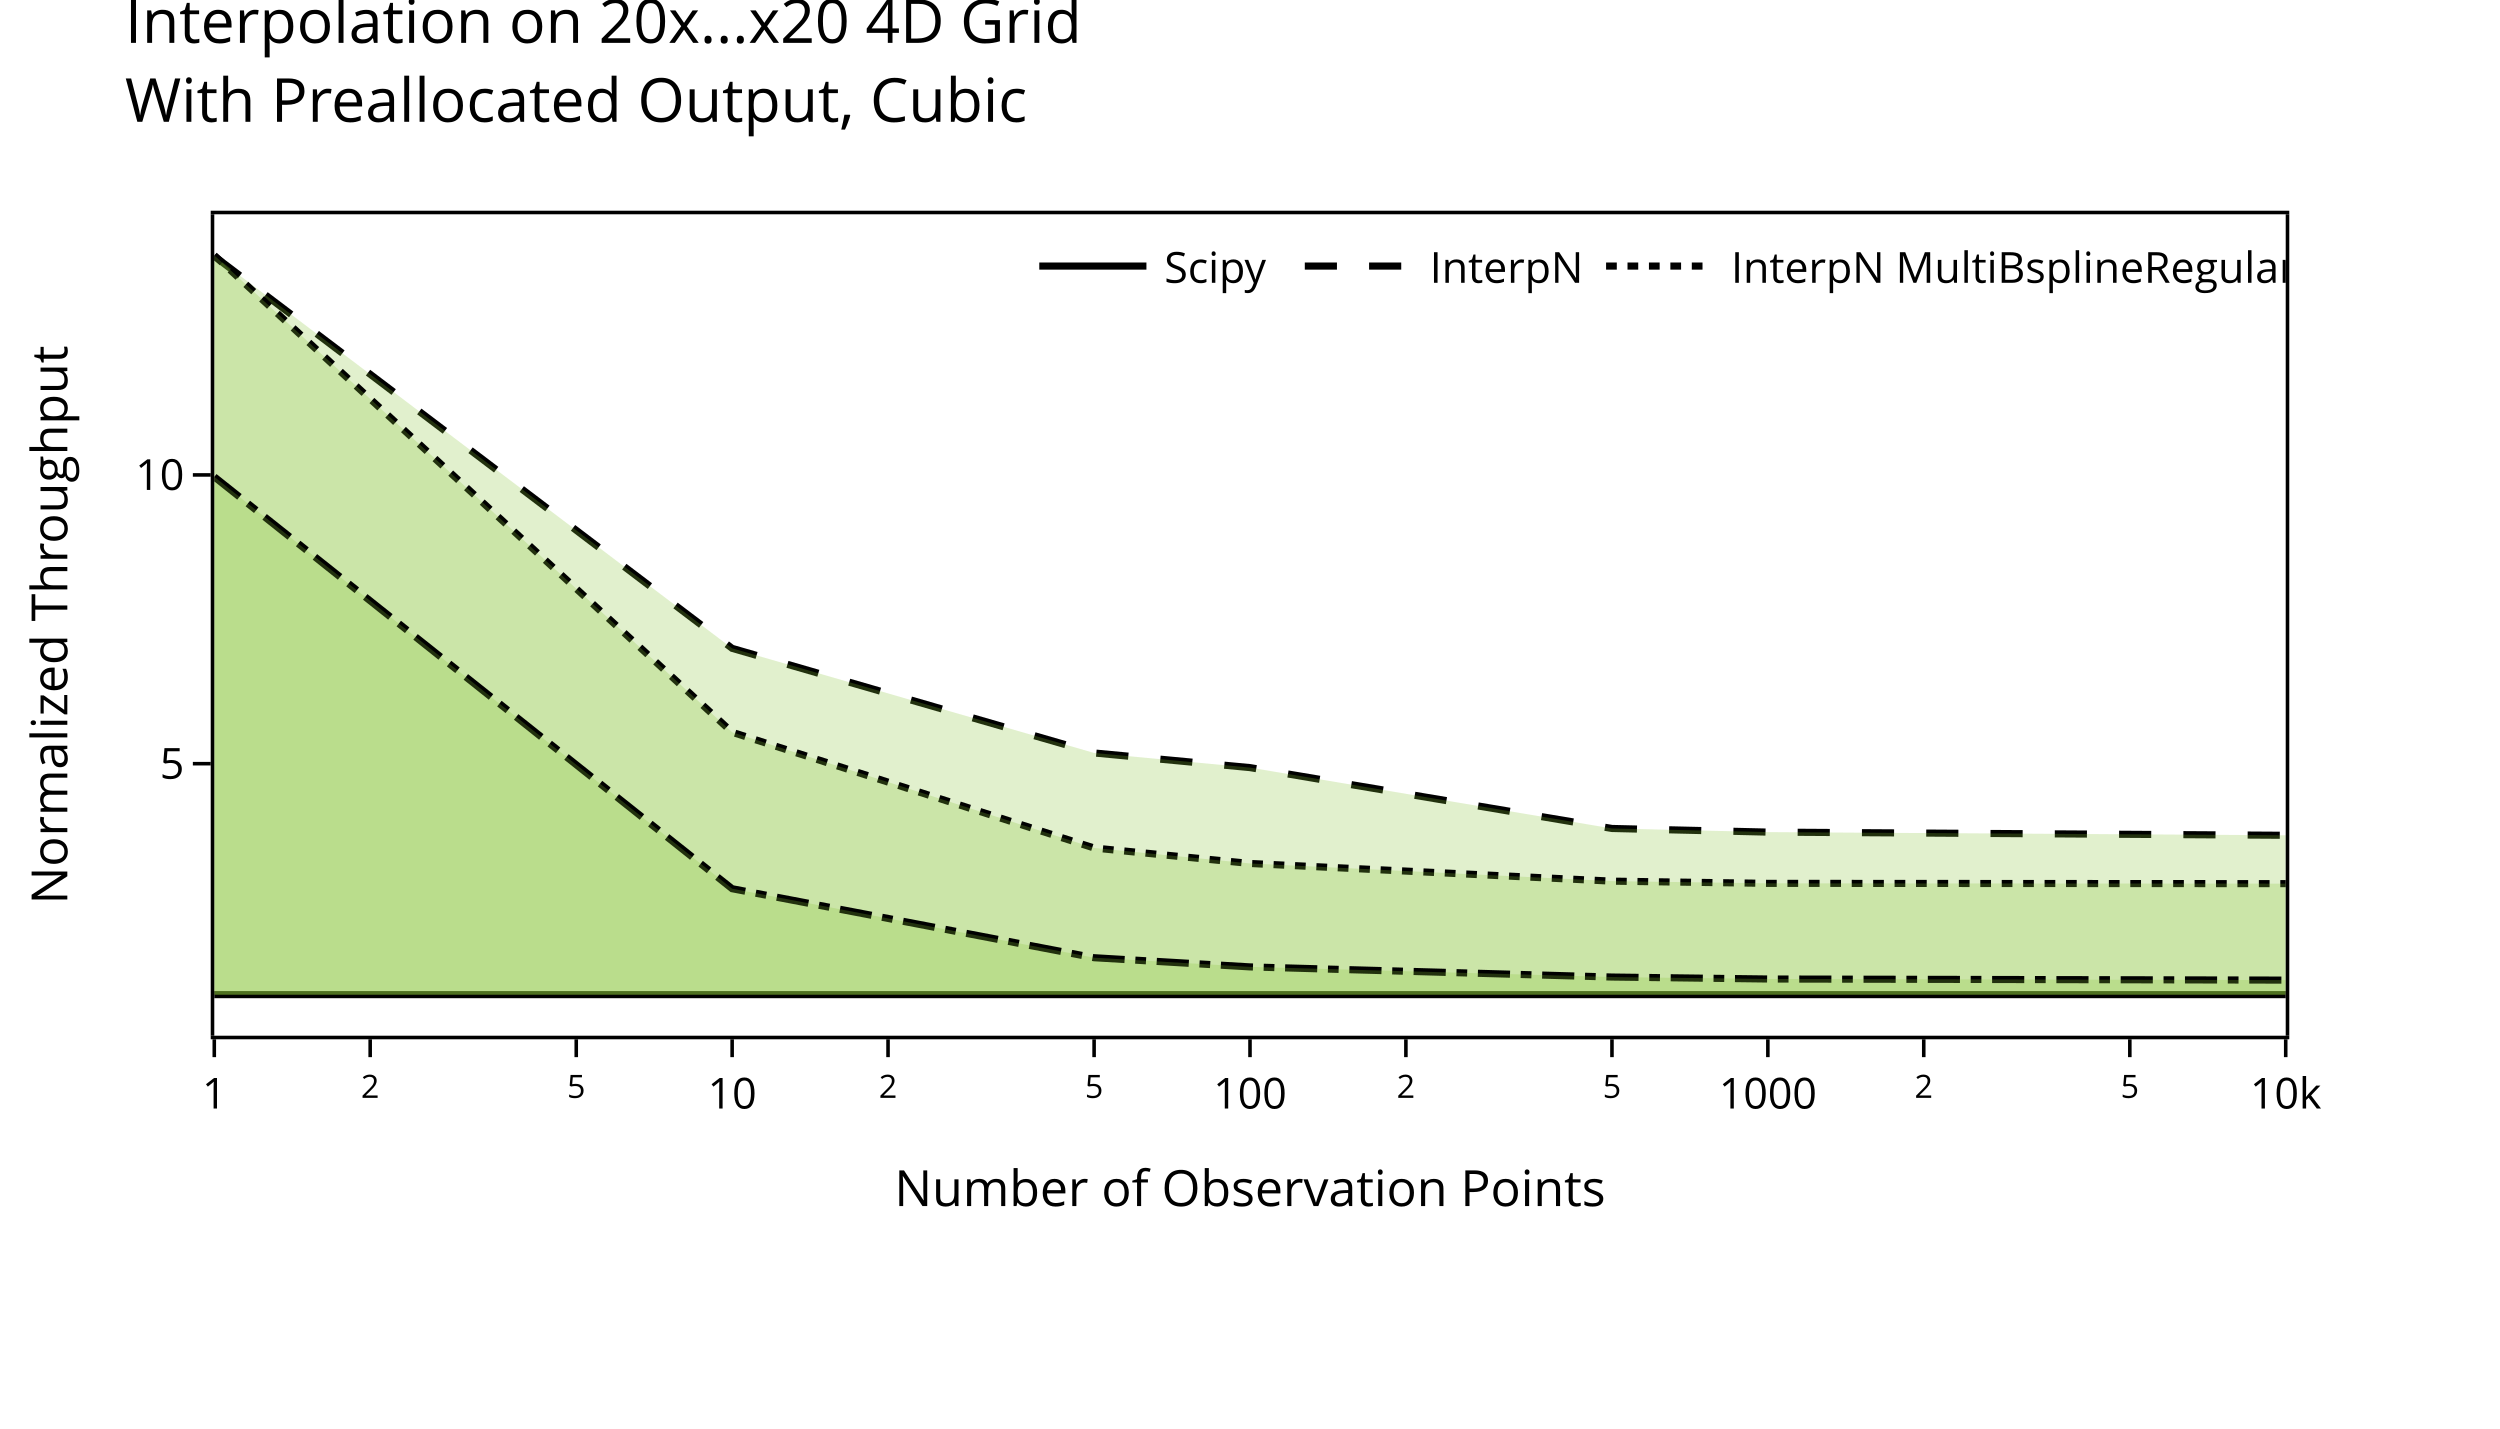
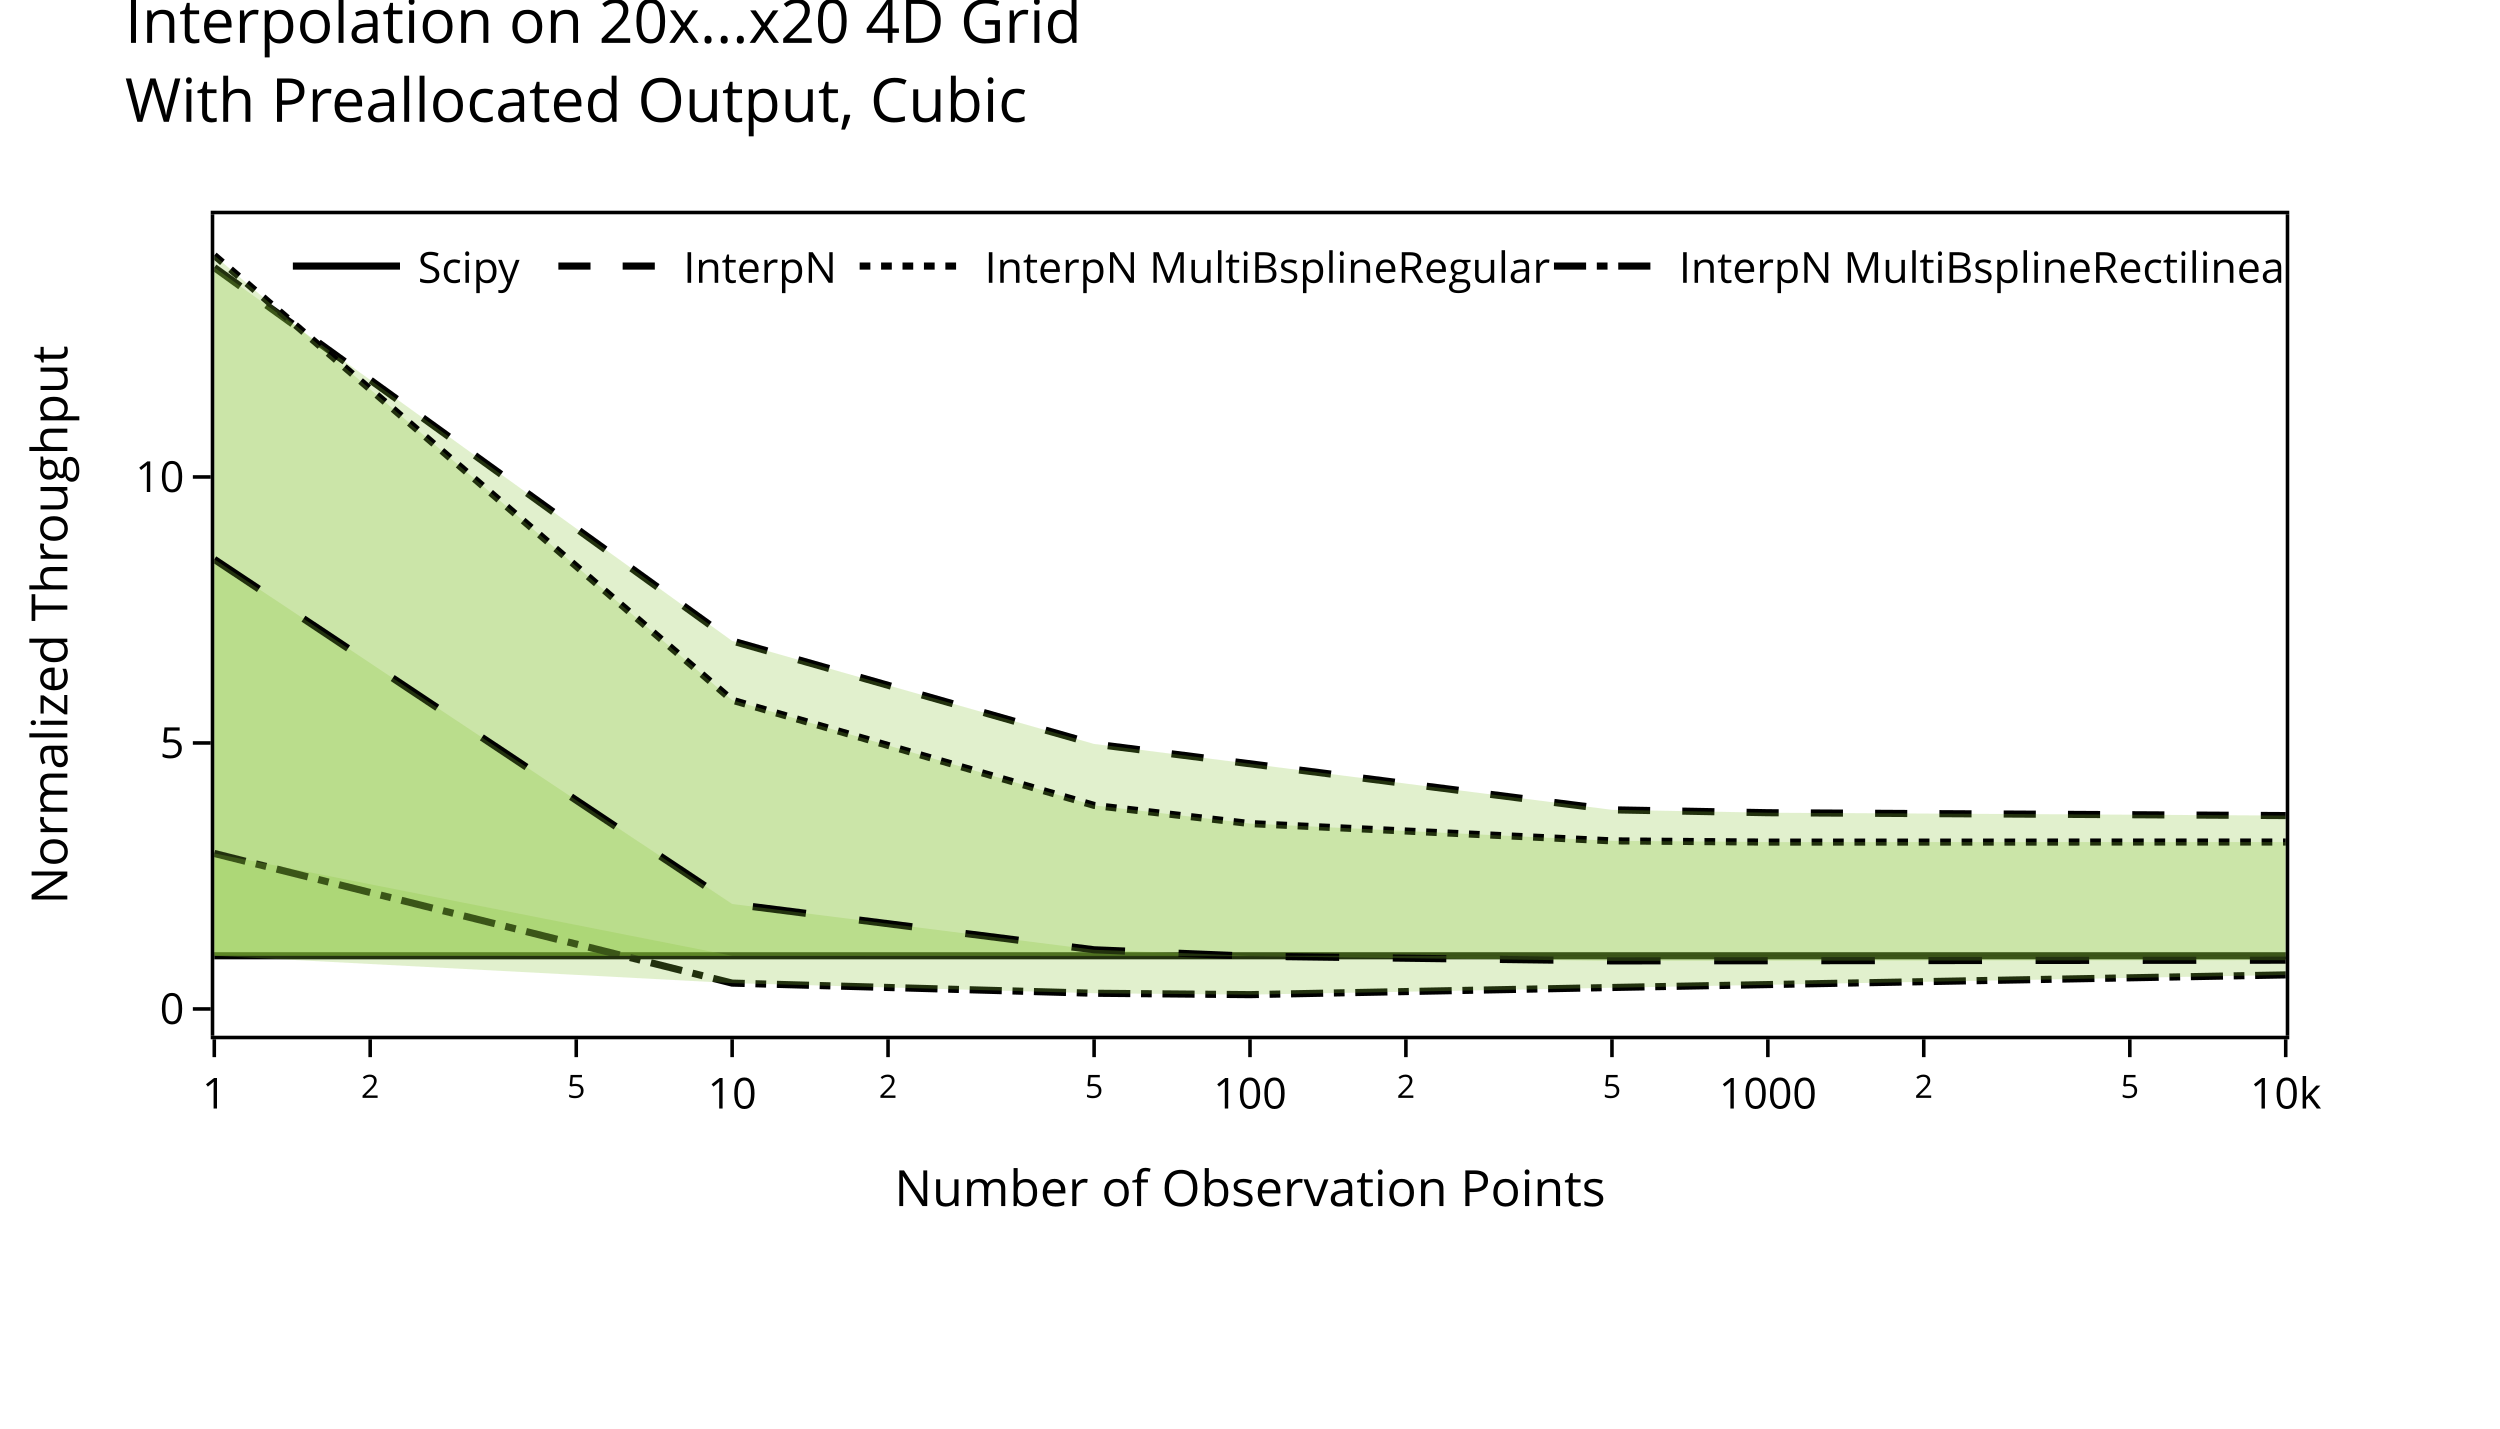
<svg xmlns="http://www.w3.org/2000/svg" class="main-svg" width="700" height="400" style="" viewBox="0 0 700 400">
  <rect x="0" y="0" width="700" height="400" style="fill: rgb(0, 0, 0); fill-opacity: 0;" />
-   <defs id="defs-80747e">
+   <defs id="defs-ff4255">
    <g class="clips">
-       <clipPath id="clip80747exyplot" class="plotclip">
+       <clipPath id="clipff4255xyplot" class="plotclip">
        <rect width="580" height="230" />
      </clipPath>
-       <clipPath class="axesclip" id="clip80747ex">
+       <clipPath class="axesclip" id="clipff4255x">
        <rect x="60" y="0" width="580" height="400" />
      </clipPath>
-       <clipPath class="axesclip" id="clip80747ey">
+       <clipPath class="axesclip" id="clipff4255y">
        <rect x="0" y="60" width="700" height="230" />
      </clipPath>
-       <clipPath class="axesclip" id="clip80747exy">
+       <clipPath class="axesclip" id="clipff4255xy">
        <rect x="60" y="60" width="580" height="230" />
      </clipPath>
    </g>
    <g class="gradients" />
    <g class="patterns" />
  </defs>
  <g class="bglayer">
    <rect class="bg" x="60" y="60" width="580" height="230" style="fill: rgb(0, 0, 0); fill-opacity: 0; stroke-width: 0;" />
  </g>
  <g class="layer-below">
    <g class="imagelayer" />
    <g class="shapelayer" />
  </g>
  <g class="cartesianlayer">
    <g class="subplot xy">
      <g class="layer-subplot">
        <g class="shapelayer" />
        <g class="imagelayer" />
      </g>
      <g class="minor-gridlayer">
        <g class="x" />
        <g class="y" />
      </g>
      <g class="gridlayer">
        <g class="x" />
        <g class="y" />
      </g>
      <g class="zerolinelayer" />
      <g class="layer-between">
        <g class="shapelayer" />
        <g class="imagelayer" />
      </g>
      <path class="xlines-below" />
      <path class="ylines-below" />
      <g class="overlines-below" />
      <g class="xaxislayer-below" />
      <g class="yaxislayer-below" />
      <g class="overaxes-below" />
      <g class="overplot">
-         <g class="xy" transform="translate(60,60)" clip-path="url(#clip80747exyplot)">
+         <g class="xy" transform="translate(60,60)" clip-path="url(#clipff4255xyplot)">
          <g class="scatterlayer mlayer">
-             <g class="trace scatter trace5a19e5" style="stroke-miterlimit: 2; opacity: 1;">
-               <g class="fills" />
-               <g class="errorbars" />
-               <g class="lines">
-                 <path class="js-line" d="M0,218.5L580,218.5" style="vector-effect: none; fill: none; stroke: rgb(0, 0, 0); stroke-opacity: 1; stroke-width: 2px; opacity: 1;" />
-               </g>
-               <g class="points" />
-               <g class="text" />
-             </g>
-             <g class="trace scatter trace730e09" style="stroke-miterlimit: 2; opacity: 1;">
-               <g class="fills" />
-               <g class="errorbars" />
-               <g class="lines">
-                 <path class="js-line" d="M0,11.74L145,121.54L246.35,150.83L290,154.93L391.35,171.97L435,172.99L580,173.88" style="vector-effect: none; fill: none; stroke: rgb(0, 0, 0); stroke-opacity: 1; stroke-dasharray: 9px, 9px; stroke-width: 2px; opacity: 1;" />
-               </g>
-               <g class="points" />
-               <g class="text" />
-             </g>
-             <g class="trace scatter trace3430dc" style="stroke-miterlimit: 2; opacity: 1;">
+             <g class="trace scatter tracead30f2" style="stroke-miterlimit: 2; opacity: 1;">
+               <g class="fills" />
+               <g class="errorbars" />
+               <g class="lines">
+                 <path class="js-line" d="M0,207.62L580,207.62" style="vector-effect: none; fill: none; stroke: rgb(0, 0, 0); stroke-opacity: 1; stroke-width: 2px; opacity: 1;" />
+               </g>
+               <g class="points" />
+               <g class="text" />
+             </g>
+             <g class="trace scatter tracef7c856" style="stroke-miterlimit: 2; opacity: 1;">
+               <g class="fills" />
+               <g class="errorbars" />
+               <g class="lines">
+                 <path class="js-line" d="M0,14.9L145,119.46L246.35,148.31L391.35,166.75L435,167.56L580,168.36" style="vector-effect: none; fill: none; stroke: rgb(0, 0, 0); stroke-opacity: 1; stroke-dasharray: 9px, 9px; stroke-width: 2px; opacity: 1;" />
+               </g>
+               <g class="points" />
+               <g class="text" />
+             </g>
+             <g class="trace scatter tracef7a7c1" style="stroke-miterlimit: 2; opacity: 1;">
              <g class="fills">
                <g>
-                   <path class="js-fill" d="M0,11.74L145,121.54L246.35,150.83L290,154.93L391.35,171.97L435,172.99L580,173.88L580,218.5L435,218.5L0,218.5Z" style="fill: rgb(139, 196, 59); fill-opacity: 0.25; stroke-width: 0;" />
+                   <path class="js-fill" d="M0,14.9L145,119.46L246.35,148.31L391.35,166.75L435,167.56L580,168.36L580,207.62L0,207.62Z" style="fill: rgb(139, 196, 59); fill-opacity: 0.25; stroke-width: 0;" />
                </g>
              </g>
              <g class="errorbars" />
              <g class="lines">
-                 <path class="js-line" d="M0,11.74L145,121.54L246.35,150.83L290,154.93L391.35,171.97L435,172.99L580,173.88L580,218.5L435,218.5L0,218.5" style="vector-effect: none; fill: none; stroke: rgb(0, 204, 150); stroke-opacity: 1; stroke-width: 0px; opacity: 1;" />
-               </g>
-               <g class="points" />
-               <g class="text" />
-             </g>
-             <g class="trace scatter trace4219f9" style="stroke-miterlimit: 2; opacity: 1;">
-               <g class="fills" />
-               <g class="errorbars" />
-               <g class="lines">
-                 <path class="js-line" d="M0,11.5L145,145.04L246.35,177.44L290,181.77L391.35,186.72L435,187.34L580,187.42" style="vector-effect: none; fill: none; stroke: rgb(0, 0, 0); stroke-opacity: 1; stroke-dasharray: 3px, 3px; stroke-width: 2px; opacity: 1;" />
-               </g>
-               <g class="points" />
-               <g class="text" />
-             </g>
-             <g class="trace scatter trace10e7f1" style="stroke-miterlimit: 2; opacity: 1;">
+                 <path class="js-line" d="M0,14.9L145,119.46L246.35,148.31L391.35,166.75L435,167.56L580,168.36L580,207.62L0,207.62" style="vector-effect: none; fill: none; stroke: rgb(0, 204, 150); stroke-opacity: 1; stroke-width: 0px; opacity: 1;" />
+               </g>
+               <g class="points" />
+               <g class="text" />
+             </g>
+             <g class="trace scatter tracec5cbc7" style="stroke-miterlimit: 2; opacity: 1;">
+               <g class="fills" />
+               <g class="errorbars" />
+               <g class="lines">
+                 <path class="js-line" d="M0,11.5L145,136.04L246.35,165.51L290,170.6L391.35,175.44L435,175.79L580,175.77" style="vector-effect: none; fill: none; stroke: rgb(0, 0, 0); stroke-opacity: 1; stroke-dasharray: 3px, 3px; stroke-width: 2px; opacity: 1;" />
+               </g>
+               <g class="points" />
+               <g class="text" />
+             </g>
+             <g class="trace scatter trace541a8c" style="stroke-miterlimit: 2; opacity: 1;">
              <g class="fills">
                <g>
-                   <path class="js-fill" d="M0,11.5L145,145.04L246.35,177.44L290,181.77L391.35,186.72L435,187.34L580,187.42L580,218.5L435,218.5L0,218.5Z" style="fill: rgb(139, 196, 59); fill-opacity: 0.25; stroke-width: 0;" />
+                   <path class="js-fill" d="M0,11.5L145,136.04L246.35,165.51L290,170.6L391.35,175.44L435,175.79L580,175.77L580,207.62L435,207.62L0,207.62Z" style="fill: rgb(139, 196, 59); fill-opacity: 0.25; stroke-width: 0;" />
                </g>
              </g>
              <g class="errorbars" />
              <g class="lines">
-                 <path class="js-line" d="M0,11.5L145,145.04L246.35,177.44L290,181.77L391.35,186.72L435,187.34L580,187.42L580,218.5L435,218.5L0,218.5" style="vector-effect: none; fill: none; stroke: rgb(255, 161, 90); stroke-opacity: 1; stroke-width: 0px; opacity: 1;" />
-               </g>
-               <g class="points" />
-               <g class="text" />
-             </g>
-             <g class="trace scatter trace7d78a4" style="stroke-miterlimit: 2; opacity: 1;">
-               <g class="fills" />
-               <g class="errorbars" />
-               <g class="lines">
-                 <path class="js-line" d="M0,73.52L145,188.84L246.35,208.16L290,210.73L391.35,213.57L435,214.12L580,214.43" style="vector-effect: none; fill: none; stroke: rgb(0, 0, 0); stroke-opacity: 1; stroke-dasharray: 9px, 3px, 3px, 3px; stroke-width: 2px; opacity: 1;" />
-               </g>
-               <g class="points" />
-               <g class="text" />
-             </g>
-             <g class="trace scatter trace63cf49" style="stroke-miterlimit: 2; opacity: 1;">
+                 <path class="js-line" d="M0,11.5L145,136.04L246.35,165.51L290,170.6L391.35,175.44L435,175.79L580,175.77L580,207.62L435,207.62L0,207.62" style="vector-effect: none; fill: none; stroke: rgb(255, 161, 90); stroke-opacity: 1; stroke-width: 0px; opacity: 1;" />
+               </g>
+               <g class="points" />
+               <g class="text" />
+             </g>
+             <g class="trace scatter trace2bc2a6" style="stroke-miterlimit: 2; opacity: 1;">
+               <g class="fills" />
+               <g class="errorbars" />
+               <g class="lines">
+                 <path class="js-line" d="M0,178.97L145,215.27L246.35,218.11L290,218.5L391.35,216.5L580,212.97" style="vector-effect: none; fill: none; stroke: rgb(0, 0, 0); stroke-opacity: 1; stroke-dasharray: 9px, 3px, 3px, 3px; stroke-width: 2px; opacity: 1;" />
+               </g>
+               <g class="points" />
+               <g class="text" />
+             </g>
+             <g class="trace scatter trace58b7a3" style="stroke-miterlimit: 2; opacity: 1;">
              <g class="fills">
                <g>
-                   <path class="js-fill" d="M0,73.52L145,188.84L246.35,208.16L290,210.73L391.35,213.57L435,214.12L580,214.43L580,218.5L435,218.5L0,218.5Z" style="fill: rgb(139, 196, 59); fill-opacity: 0.25; stroke-width: 0;" />
+                   <path class="js-fill" d="M0,178.97L145,207.62L246.35,207.62L580,207.62L580,212.97L290,218.5L246.35,218.11L145,215.27L0,207.62Z" style="fill: rgb(139, 196, 59); fill-opacity: 0.25; stroke-width: 0;" />
                </g>
              </g>
              <g class="errorbars" />
              <g class="lines">
-                 <path class="js-line" d="M0,73.52L145,188.84L246.35,208.16L290,210.73L391.35,213.57L435,214.12L580,214.43L580,218.5L435,218.5L0,218.5" style="vector-effect: none; fill: none; stroke: rgb(255, 102, 146); stroke-opacity: 1; stroke-width: 0px; opacity: 1;" />
+                 <path class="js-line" d="M0,178.97L145,207.62L246.35,207.62L580,207.62L580,212.97L290,218.5L246.35,218.11L145,215.27L0,207.62" style="vector-effect: none; fill: none; stroke: rgb(255, 102, 146); stroke-opacity: 1; stroke-width: 0px; opacity: 1;" />
+               </g>
+               <g class="points" />
+               <g class="text" />
+             </g>
+             <g class="trace scatter trace9b78f7" style="stroke-miterlimit: 2; opacity: 1;">
+               <g class="fills" />
+               <g class="errorbars" />
+               <g class="lines">
+                 <path class="js-line" d="M0,96.61L145,193.12L246.35,205.94L290,207.73L391.35,209.05L580,208.85" style="vector-effect: none; fill: none; stroke: rgb(0, 0, 0); stroke-opacity: 1; stroke-dasharray: 15px, 15px; stroke-width: 2px; opacity: 1;" />
+               </g>
+               <g class="points" />
+               <g class="text" />
+             </g>
+             <g class="trace scatter trace3b2b70" style="stroke-miterlimit: 2; opacity: 1;">
+               <g class="fills">
+                 <g>
+                   <path class="js-fill" d="M0,96.61L145,193.12L246.35,205.94L290,207.62L391.35,207.62L580,207.62L580,208.85L391.35,209.05L290,207.73L0,207.62Z" style="fill: rgb(139, 196, 59); fill-opacity: 0.25; stroke-width: 0;" />
+                 </g>
+               </g>
+               <g class="errorbars" />
+               <g class="lines">
+                 <path class="js-line" d="M0,96.61L145,193.12L246.35,205.94L290,207.62L391.35,207.62L580,207.62L580,208.85L391.35,209.05L290,207.73L0,207.62" style="vector-effect: none; fill: none; stroke: rgb(255, 151, 255); stroke-opacity: 1; stroke-width: 0px; opacity: 1;" />
              </g>
              <g class="points" />
              <g class="text" />
            </g>
          </g>
        </g>
      </g>
      <path class="xlines-above crisp" d="M59,290.5H641M59,59.5H641" style="fill: none; stroke-width: 1px; stroke: rgb(0, 0, 0); stroke-opacity: 1;" />
      <path class="ylines-above crisp" d="M59.5,60V290M640.5,60V290" style="fill: none; stroke-width: 1px; stroke: rgb(0, 0, 0); stroke-opacity: 1;" />
      <g class="overlines-above" />
      <g class="xaxislayer-above">
        <path class="xtick ticks crisp" d="M0,291v5" transform="translate(60,0)" style="stroke: rgb(0, 0, 0); stroke-opacity: 1; stroke-width: 1px;" />
        <path class="xtick ticks crisp" d="M0,291v5" transform="translate(103.65,0)" style="stroke: rgb(0, 0, 0); stroke-opacity: 1; stroke-width: 1px;" />
        <path class="xtick ticks crisp" d="M0,291v5" transform="translate(161.35,0)" style="stroke: rgb(0, 0, 0); stroke-opacity: 1; stroke-width: 1px;" />
        <path class="xtick ticks crisp" d="M0,291v5" transform="translate(205,0)" style="stroke: rgb(0, 0, 0); stroke-opacity: 1; stroke-width: 1px;" />
        <path class="xtick ticks crisp" d="M0,291v5" transform="translate(248.65,0)" style="stroke: rgb(0, 0, 0); stroke-opacity: 1; stroke-width: 1px;" />
        <path class="xtick ticks crisp" d="M0,291v5" transform="translate(306.35,0)" style="stroke: rgb(0, 0, 0); stroke-opacity: 1; stroke-width: 1px;" />
        <path class="xtick ticks crisp" d="M0,291v5" transform="translate(350,0)" style="stroke: rgb(0, 0, 0); stroke-opacity: 1; stroke-width: 1px;" />
        <path class="xtick ticks crisp" d="M0,291v5" transform="translate(393.65,0)" style="stroke: rgb(0, 0, 0); stroke-opacity: 1; stroke-width: 1px;" />
        <path class="xtick ticks crisp" d="M0,291v5" transform="translate(451.35,0)" style="stroke: rgb(0, 0, 0); stroke-opacity: 1; stroke-width: 1px;" />
        <path class="xtick ticks crisp" d="M0,291v5" transform="translate(495,0)" style="stroke: rgb(0, 0, 0); stroke-opacity: 1; stroke-width: 1px;" />
        <path class="xtick ticks crisp" d="M0,291v5" transform="translate(538.65,0)" style="stroke: rgb(0, 0, 0); stroke-opacity: 1; stroke-width: 1px;" />
        <path class="xtick ticks crisp" d="M0,291v5" transform="translate(596.35,0)" style="stroke: rgb(0, 0, 0); stroke-opacity: 1; stroke-width: 1px;" />
        <path class="xtick ticks crisp" d="M0,291v5" transform="translate(640,0)" style="stroke: rgb(0, 0, 0); stroke-opacity: 1; stroke-width: 1px;" />
        <g class="xtick">
          <text text-anchor="middle" x="0" y="310.4" transform="translate(60,0)" style="font-family: 'Open Sans', verdana, arial, sans-serif; font-size: 12px; fill: rgb(0, 0, 0); fill-opacity: 1; white-space: pre; opacity: 1;">1</text>
        </g>
        <g class="xtick">
          <text text-anchor="middle" x="0" y="307.4" style="font-family: 'Open Sans', verdana, arial, sans-serif; font-size: 9px; fill: rgb(0, 0, 0); fill-opacity: 1; white-space: pre; opacity: 1;" transform="translate(103.65,0)">2</text>
        </g>
        <g class="xtick">
          <text text-anchor="middle" x="0" y="307.4" style="font-family: 'Open Sans', verdana, arial, sans-serif; font-size: 9px; fill: rgb(0, 0, 0); fill-opacity: 1; white-space: pre; opacity: 1;" transform="translate(161.35,0)">5</text>
        </g>
        <g class="xtick">
          <text text-anchor="middle" x="0" y="310.4" style="font-family: 'Open Sans', verdana, arial, sans-serif; font-size: 12px; fill: rgb(0, 0, 0); fill-opacity: 1; white-space: pre; opacity: 1;" transform="translate(205,0)">10</text>
        </g>
        <g class="xtick">
          <text text-anchor="middle" x="0" y="307.4" style="font-family: 'Open Sans', verdana, arial, sans-serif; font-size: 9px; fill: rgb(0, 0, 0); fill-opacity: 1; white-space: pre; opacity: 1;" transform="translate(248.65,0)">2</text>
        </g>
        <g class="xtick">
          <text text-anchor="middle" x="0" y="307.4" style="font-family: 'Open Sans', verdana, arial, sans-serif; font-size: 9px; fill: rgb(0, 0, 0); fill-opacity: 1; white-space: pre; opacity: 1;" transform="translate(306.35,0)">5</text>
        </g>
        <g class="xtick">
          <text text-anchor="middle" x="0" y="310.4" style="font-family: 'Open Sans', verdana, arial, sans-serif; font-size: 12px; fill: rgb(0, 0, 0); fill-opacity: 1; white-space: pre; opacity: 1;" transform="translate(350,0)">100</text>
        </g>
        <g class="xtick">
          <text text-anchor="middle" x="0" y="307.4" style="font-family: 'Open Sans', verdana, arial, sans-serif; font-size: 9px; fill: rgb(0, 0, 0); fill-opacity: 1; white-space: pre; opacity: 1;" transform="translate(393.65,0)">2</text>
        </g>
        <g class="xtick">
          <text text-anchor="middle" x="0" y="307.4" style="font-family: 'Open Sans', verdana, arial, sans-serif; font-size: 9px; fill: rgb(0, 0, 0); fill-opacity: 1; white-space: pre; opacity: 1;" transform="translate(451.35,0)">5</text>
        </g>
        <g class="xtick">
          <text text-anchor="middle" x="0" y="310.4" style="font-family: 'Open Sans', verdana, arial, sans-serif; font-size: 12px; fill: rgb(0, 0, 0); fill-opacity: 1; white-space: pre; opacity: 1;" transform="translate(495,0)">1000</text>
        </g>
        <g class="xtick">
          <text text-anchor="middle" x="0" y="307.4" style="font-family: 'Open Sans', verdana, arial, sans-serif; font-size: 9px; fill: rgb(0, 0, 0); fill-opacity: 1; white-space: pre; opacity: 1;" transform="translate(538.65,0)">2</text>
        </g>
        <g class="xtick">
          <text text-anchor="middle" x="0" y="307.4" style="font-family: 'Open Sans', verdana, arial, sans-serif; font-size: 9px; fill: rgb(0, 0, 0); fill-opacity: 1; white-space: pre; opacity: 1;" transform="translate(596.35,0)">5</text>
        </g>
        <g class="xtick">
          <text text-anchor="middle" x="0" y="310.4" style="font-family: 'Open Sans', verdana, arial, sans-serif; font-size: 12px; fill: rgb(0, 0, 0); fill-opacity: 1; white-space: pre; opacity: 1;" transform="translate(640,0)">10k</text>
        </g>
      </g>
      <g class="yaxislayer-above">
-         <path class="ytick ticks crisp" d="M59,0h-5" transform="translate(0,213.83)" style="stroke: rgb(0, 0, 0); stroke-opacity: 1; stroke-width: 1px;" />
-         <path class="ytick ticks crisp" d="M59,0h-5" transform="translate(0,132.98)" style="stroke: rgb(0, 0, 0); stroke-opacity: 1; stroke-width: 1px;" />
+         <path class="ytick ticks crisp" d="M59,0h-5" transform="translate(0,282.51)" style="stroke: rgb(0, 0, 0); stroke-opacity: 1; stroke-width: 1px;" />
+         <path class="ytick ticks crisp" d="M59,0h-5" transform="translate(0,208.03)" style="stroke: rgb(0, 0, 0); stroke-opacity: 1; stroke-width: 1px;" />
+         <path class="ytick ticks crisp" d="M59,0h-5" transform="translate(0,133.55)" style="stroke: rgb(0, 0, 0); stroke-opacity: 1; stroke-width: 1px;" />
        <g class="ytick">
-           <text text-anchor="end" x="51.6" y="4.2" transform="translate(0,213.83)" style="font-family: 'Open Sans', verdana, arial, sans-serif; font-size: 12px; fill: rgb(0, 0, 0); fill-opacity: 1; white-space: pre; opacity: 1;">5</text>
+           <text text-anchor="end" x="51.6" y="4.2" transform="translate(0,282.51)" style="font-family: 'Open Sans', verdana, arial, sans-serif; font-size: 12px; fill: rgb(0, 0, 0); fill-opacity: 1; white-space: pre; opacity: 1;">0</text>
        </g>
        <g class="ytick">
-           <text text-anchor="end" x="51.6" y="4.2" style="font-family: 'Open Sans', verdana, arial, sans-serif; font-size: 12px; fill: rgb(0, 0, 0); fill-opacity: 1; white-space: pre; opacity: 1;" transform="translate(0,132.98)">10</text>
+           <text text-anchor="end" x="51.6" y="4.2" style="font-family: 'Open Sans', verdana, arial, sans-serif; font-size: 12px; fill: rgb(0, 0, 0); fill-opacity: 1; white-space: pre; opacity: 1;" transform="translate(0,208.03)">5</text>
+         </g>
+         <g class="ytick">
+           <text text-anchor="end" x="51.6" y="4.2" style="font-family: 'Open Sans', verdana, arial, sans-serif; font-size: 12px; fill: rgb(0, 0, 0); fill-opacity: 1; white-space: pre; opacity: 1;" transform="translate(0,133.55)">10</text>
        </g>
      </g>
      <g class="overaxes-above" />
    </g>
  </g>
  <g class="polarlayer" />
  <g class="smithlayer" />
  <g class="ternarylayer" />
  <g class="geolayer" />
  <g class="funnelarealayer" />
  <g class="pielayer" />
  <g class="iciclelayer" />
  <g class="treemaplayer" />
  <g class="sunburstlayer" />
  <g class="glimages" />
-   <defs id="topdefs-80747e">
+   <defs id="topdefs-ff4255">
    <g class="clips" />
-     <clipPath id="legend80747e">
-       <rect width="354" height="29" x="0" y="0" />
+     <clipPath id="legendff4255">
+       <rect width="563" height="29" x="0" y="0" />
    </clipPath>
  </defs>
  <g class="layer-above">
    <g class="imagelayer" />
    <g class="shapelayer" />
  </g>
  <g class="infolayer">
-     <g class="legend" pointer-events="all" transform="translate(286,60)">
-       <rect class="bg" shape-rendering="crispEdges" width="354" height="29" x="0" y="0" style="stroke: rgb(68, 68, 68); stroke-opacity: 1; fill: rgb(0, 0, 0); fill-opacity: 0; stroke-width: 0px;" />
-       <g class="scrollbox" transform="" clip-path="url(#legend80747e)">
+     <g class="legend" pointer-events="all" transform="translate(77,60)">
+       <rect class="bg" shape-rendering="crispEdges" width="563" height="29" x="0" y="0" style="stroke: rgb(68, 68, 68); stroke-opacity: 1; fill: rgb(0, 0, 0); fill-opacity: 0; stroke-width: 0px;" />
+       <g class="scrollbox" transform="" clip-path="url(#legendff4255)">
        <g class="groups">
          <g class="traces" transform="translate(0,14.5)" style="opacity: 1;">
            <text class="legendtext" text-anchor="start" x="40" y="4.68" style="font-family: 'Open Sans', verdana, arial, sans-serif; font-size: 12px; fill: rgb(0, 0, 0); fill-opacity: 1; white-space: pre;">Scipy</text>
            <g class="layers" style="opacity: 1;">
              <g class="legendfill" />
              <g class="legendlines">
                <path class="js-line" d="M5,0h30" style="fill: none; stroke: rgb(0, 0, 0); stroke-opacity: 1; stroke-width: 2px;" />
              </g>
              <g class="legendsymbols">
                <g class="legendpoints" />
              </g>
            </g>
            <rect class="legendtoggle" x="0" y="-9.5" width="71.844" height="19" style="fill: rgb(0, 0, 0); fill-opacity: 0;" />
          </g>
          <g class="traces" transform="translate(74.34375,14.5)" style="opacity: 1;">
            <text class="legendtext" text-anchor="start" x="40" y="4.68" style="font-family: 'Open Sans', verdana, arial, sans-serif; font-size: 12px; fill: rgb(0, 0, 0); fill-opacity: 1; white-space: pre;">InterpN</text>
            <g class="layers" style="opacity: 1;">
              <g class="legendfill" />
              <g class="legendlines">
                <path class="js-line" d="M5,0h30" style="fill: none; stroke: rgb(0, 0, 0); stroke-opacity: 1; stroke-dasharray: 9px, 9px; stroke-width: 2px;" />
              </g>
              <g class="legendsymbols">
                <g class="legendpoints" />
              </g>
            </g>
            <rect class="legendtoggle" x="0" y="-9.5" width="81.859" height="19" style="fill: rgb(0, 0, 0); fill-opacity: 0;" />
          </g>
          <g class="traces" transform="translate(158.7031,14.5)" style="opacity: 1;">
            <text class="legendtext" text-anchor="start" x="40" y="4.68" style="font-family: 'Open Sans', verdana, arial, sans-serif; font-size: 12px; fill: rgb(0, 0, 0); fill-opacity: 1; white-space: pre;">InterpN MultiBsplineRegular</text>
            <g class="layers" style="opacity: 1;">
              <g class="legendfill" />
              <g class="legendlines">
                <path class="js-line" d="M5,0h30" style="fill: none; stroke: rgb(0, 0, 0); stroke-opacity: 1; stroke-dasharray: 3px, 3px; stroke-width: 2px;" />
              </g>
              <g class="legendsymbols">
                <g class="legendpoints" />
              </g>
            </g>
            <rect class="legendtoggle" x="0" y="-9.5" width="191.906" height="19" style="fill: rgb(0, 0, 0); fill-opacity: 0;" />
          </g>
+           <g class="traces" transform="translate(353.1094,14.5)" style="opacity: 1;">
+             <text class="legendtext" text-anchor="start" x="40" y="4.68" style="font-family: 'Open Sans', verdana, arial, sans-serif; font-size: 12px; fill: rgb(0, 0, 0); fill-opacity: 1; white-space: pre;">InterpN MultiBsplineRectilinear</text>
+             <g class="layers" style="opacity: 1;">
+               <g class="legendfill" />
+               <g class="legendlines">
+                 <path class="js-line" d="M5,0h30" style="fill: none; stroke: rgb(0, 0, 0); stroke-opacity: 1; stroke-dasharray: 9px, 3px, 3px, 3px; stroke-width: 2px;" />
+               </g>
+               <g class="legendsymbols">
+                 <g class="legendpoints" />
+               </g>
+             </g>
+             <rect class="legendtoggle" x="0" y="-9.5" width="206.578" height="19" style="fill: rgb(0, 0, 0); fill-opacity: 0;" />
+           </g>
        </g>
      </g>
      <rect class="scrollbar" rx="20" ry="3" width="0" height="0" x="0" y="0" style="fill: rgb(128, 139, 164); fill-opacity: 1;" />
    </g>
    <g class="g-gtitle">
      <text class="gtitle" x="35" y="12" text-anchor="start" dy="0.7em" style="opacity: 1; font-family: 'Open Sans', verdana, arial, sans-serif; font-size: 17px; fill: rgb(0, 0, 0); fill-opacity: 1; white-space: pre;">
        <tspan class="line" dy="0em" x="35" y="12">Interpolation on 20x...x20 4D Grid</tspan>
        <tspan class="line" dy="1.3em" x="35" y="12">With Preallocated Output, Cubic</tspan>
      </text>
    </g>
    <g class="g-xtitle">
      <text class="xtitle" x="350" y="337.706" text-anchor="middle" style="opacity: 1; font-family: 'Open Sans', verdana, arial, sans-serif; font-size: 14px; fill: rgb(0, 0, 0); fill-opacity: 1; white-space: pre;">Number of Observation Points</text>
    </g>
    <g class="g-ytitle">
      <text class="ytitle" transform="rotate(-90,18.85,175)" x="18.85" y="175" text-anchor="middle" style="opacity: 1; font-family: 'Open Sans', verdana, arial, sans-serif; font-size: 14px; fill: rgb(0, 0, 0); fill-opacity: 1; white-space: pre;">Normalized Throughput</text>
    </g>
  </g>
</svg>
